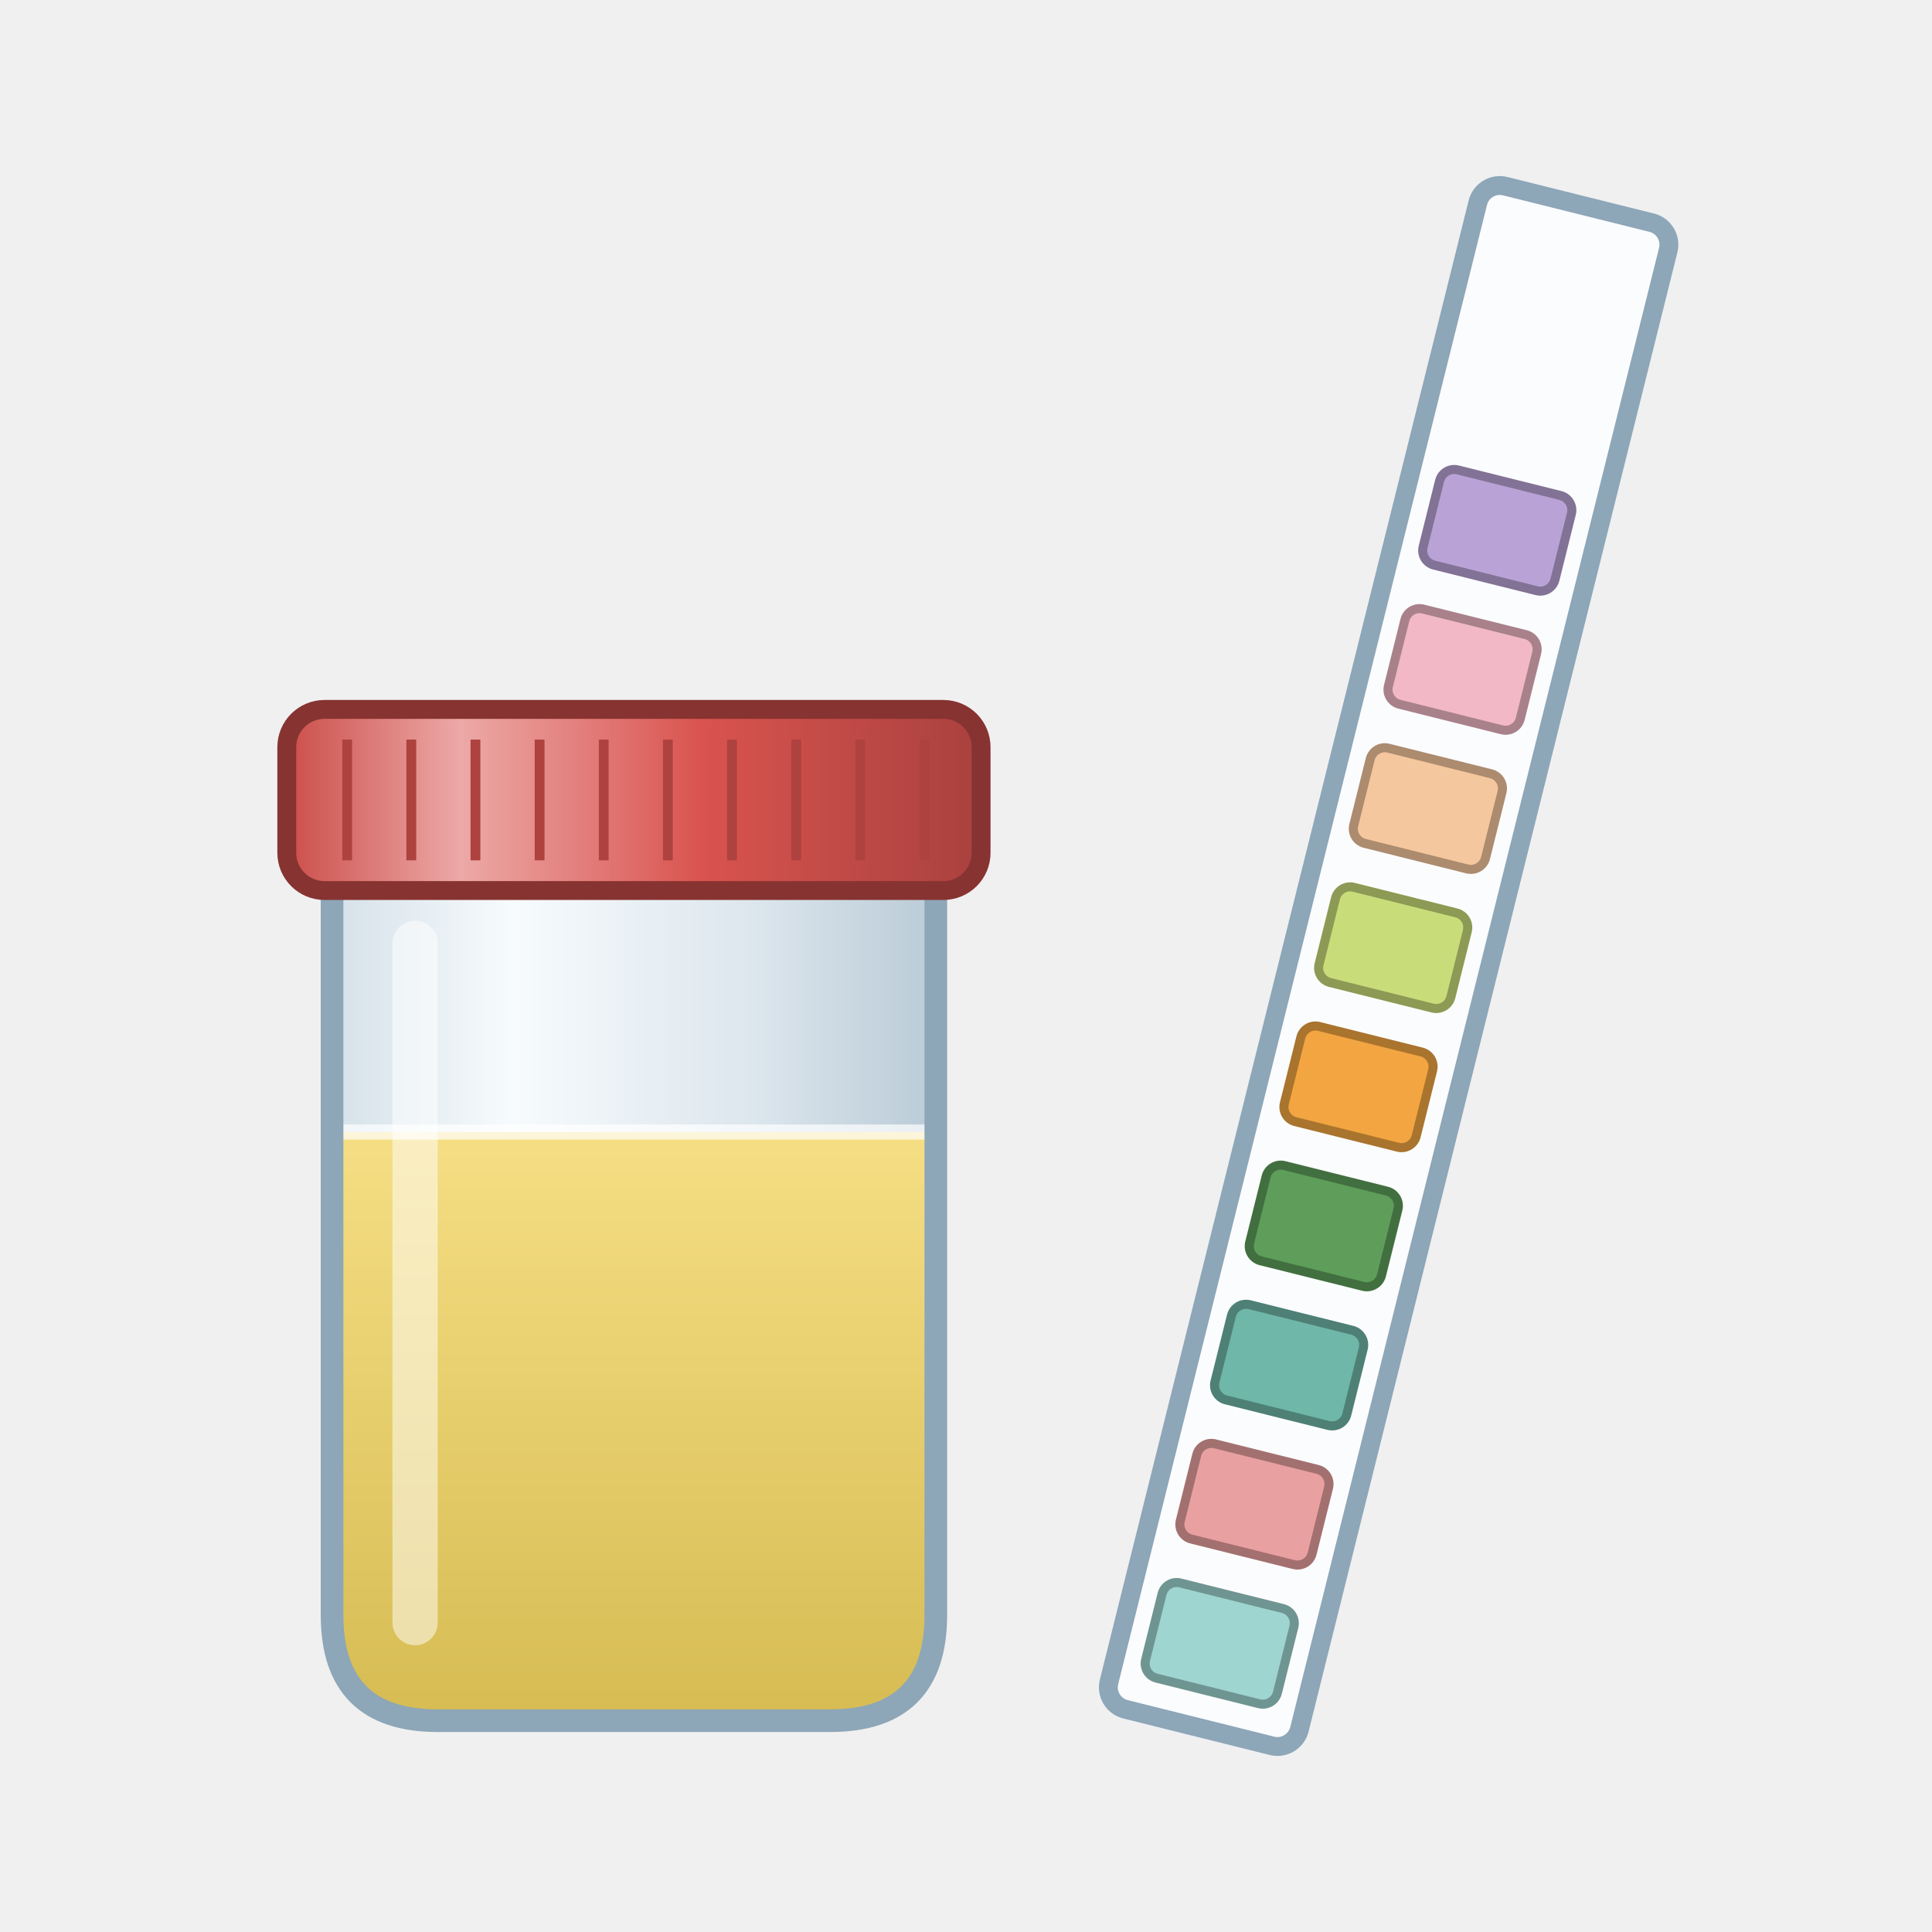
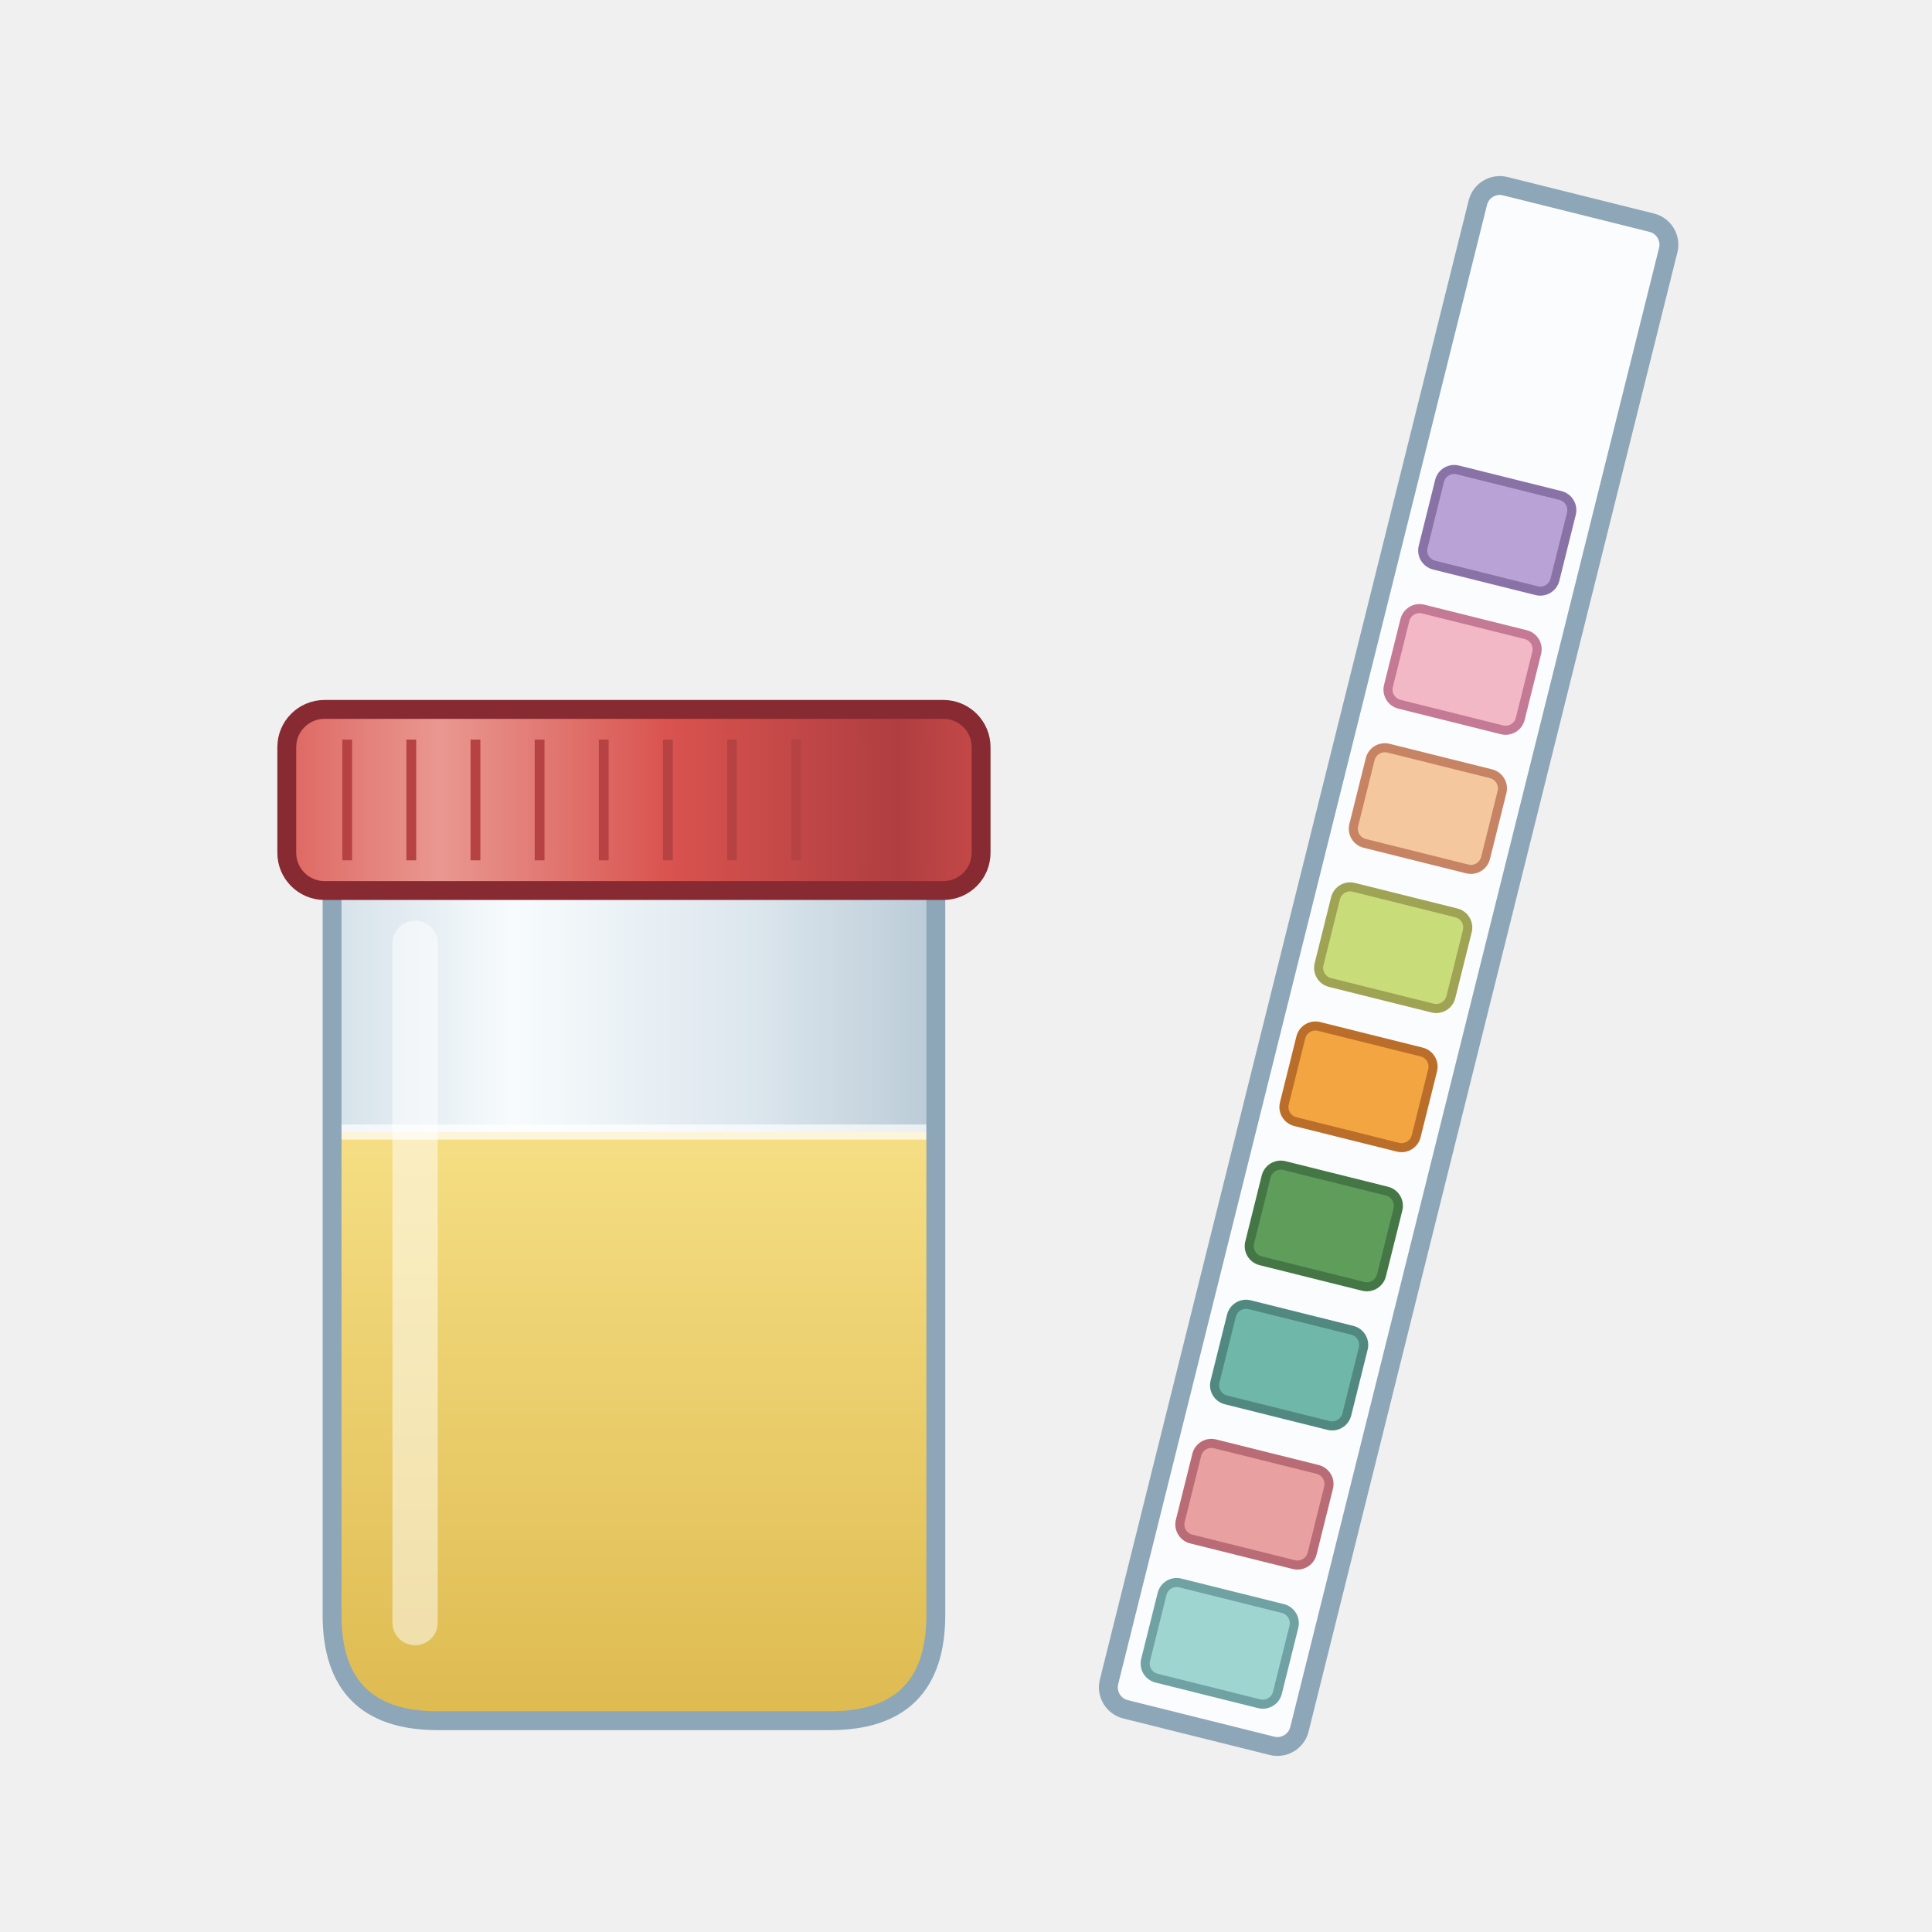
<svg xmlns="http://www.w3.org/2000/svg" viewBox="0 0 256 256" width="256" height="256" role="img" aria-labelledby="urine-dipstick-title">
  <defs>
    <clipPath id="urine-dipstick-clip">
      <path d="M44 116H124V214Q124 228 110 228H58Q44 228 44 214Z" />
    </clipPath>
    <linearGradient id="urine-dipstick-glass" x1="0" y1="0" x2="1" y2="0">
      <stop offset="0" stop-color="#D5E1E9" />
      <stop offset="0.3" stop-color="#F7FBFD" />
      <stop offset="0.7" stop-color="#DCE6ED" />
      <stop offset="1" stop-color="#BACBD7" />
    </linearGradient>
    <linearGradient id="urine-dipstick-lid" x1="0" y1="0" x2="1" y2="0">
-       <stop offset="0" stop-color="#cc4e4a" />
-       <stop offset="0.25" stop-color="#eca9a7" />
-       <stop offset="0.6" stop-color="#D9534F" />
-       <stop offset="1" stop-color="#a9413e" />
+       <stop offset="0" stop-color="#de6762" />
+       <stop offset="0.22" stop-color="#e99891" />
+       <stop offset="0.55" stop-color="#D9534F" />
+       <stop offset="0.88" stop-color="#b03e41" />
+       <stop offset="1" stop-color="#c54948" />
    </linearGradient>
    <linearGradient id="urine-dipstick-urine" x1="0" y1="0" x2="0" y2="1">
      <stop offset="0" stop-color="#f5de84" />
-       <stop offset="1" stop-color="#d5ba50" />
+       <stop offset="1" stop-color="#ddb94e" />
    </linearGradient>
  </defs>
  <path d="M44 116H124V214Q124 228 110 228H58Q44 228 44 214Z" fill="url(#urine-dipstick-glass)" />
  <g clip-path="url(#urine-dipstick-clip)">
    <rect x="40" y="150" width="90" height="82" fill="url(#urine-dipstick-urine)" />
    <line x1="40" y1="150" x2="128" y2="150" stroke="#fff" stroke-width="2" opacity="0.7" />
  </g>
  <rect x="52" y="122" width="6" height="96" rx="3" fill="#fff" opacity="0.5" />
-   <path d="M44 116H124V214Q124 228 110 228H58Q44 228 44 214Z" fill="none" stroke="#8DA6B8" stroke-width="3" stroke-linejoin="round" />
-   <rect x="38" y="94" width="92" height="24" rx="5" fill="url(#urine-dipstick-lid)" stroke="#873331" stroke-width="2.5" />
-   <path d="M46 98V114M54.5 98V114M63 98V114M71.5 98V114M80 98V114M88.5 98V114M97 98V114M105.5 98V114M114 98V114M122.5 98V114" stroke="#ae423f" stroke-width="1.3" />
+   <path d="M44 116H124V214Q124 228 110 228H58Q44 228 44 214Z" fill="none" stroke="#8DA6B8" stroke-width="2.5" stroke-linejoin="round" />
+   <rect x="38" y="94" width="92" height="24" rx="5" fill="url(#urine-dipstick-lid)" stroke="#872a32" stroke-width="2.5" />
+   <path d="M46 98V114M54.5 98V114M63 98V114M71.5 98V114M80 98V114M88.5 98V114M97 98V114M105.5 98V114M114 98V114M122.5 98V114" stroke="#b74243" stroke-width="1.3" />
  <g transform="translate(184 128) rotate(14)">
    <rect x="-13" y="-104" width="26" height="208" rx="3" fill="#FBFCFD" stroke="#8DA6B8" stroke-width="2.5" />
-     <rect x="-9" y="-66" width="18" height="13" rx="2" fill="#B9A3D6" stroke="#827296" stroke-width="1.2" />
-     <rect x="-9" y="-47" width="18" height="13" rx="2" fill="#F2B8C6" stroke="#a9818b" stroke-width="1.2" />
-     <rect x="-9" y="-28" width="18" height="13" rx="2" fill="#F5C79E" stroke="#ac8b6f" stroke-width="1.2" />
-     <rect x="-9" y="-9" width="18" height="13" rx="2" fill="#C9DC7A" stroke="#8d9a55" stroke-width="1.2" />
-     <rect x="-9" y="10" width="18" height="13" rx="2" fill="#F2A541" stroke="#a9742e" stroke-width="1.2" />
-     <rect x="-9" y="29" width="18" height="13" rx="2" fill="#5E9E5A" stroke="#426f3f" stroke-width="1.2" />
-     <rect x="-9" y="48" width="18" height="13" rx="2" fill="#6FB7A8" stroke="#4e8076" stroke-width="1.2" />
-     <rect x="-9" y="67" width="18" height="13" rx="2" fill="#E9A0A0" stroke="#a37070" stroke-width="1.2" />
-     <rect x="-9" y="86" width="18" height="13" rx="2" fill="#9FD5D1" stroke="#6f9592" stroke-width="1.2" />
+     <rect x="-9" y="-66" width="18" height="13" rx="2" fill="#B9A3D6" stroke="#8973a6" stroke-width="1.2" />
+     <rect x="-9" y="-47" width="18" height="13" rx="2" fill="#F2B8C6" stroke="#c47995" stroke-width="1.2" />
+     <rect x="-9" y="-28" width="18" height="13" rx="2" fill="#F5C79E" stroke="#c78465" stroke-width="1.2" />
+     <rect x="-9" y="-9" width="18" height="13" rx="2" fill="#C9DC7A" stroke="#9fa354" stroke-width="1.2" />
+     <rect x="-9" y="10" width="18" height="13" rx="2" fill="#F2A541" stroke="#bb6e29" stroke-width="1.2" />
+     <rect x="-9" y="29" width="18" height="13" rx="2" fill="#5E9E5A" stroke="#457646" stroke-width="1.2" />
+     <rect x="-9" y="48" width="18" height="13" rx="2" fill="#6FB7A8" stroke="#518981" stroke-width="1.2" />
+     <rect x="-9" y="67" width="18" height="13" rx="2" fill="#E9A0A0" stroke="#b96c75" stroke-width="1.2" />
+     <rect x="-9" y="86" width="18" height="13" rx="2" fill="#9FD5D1" stroke="#70a1a3" stroke-width="1.2" />
  </g>
</svg>
